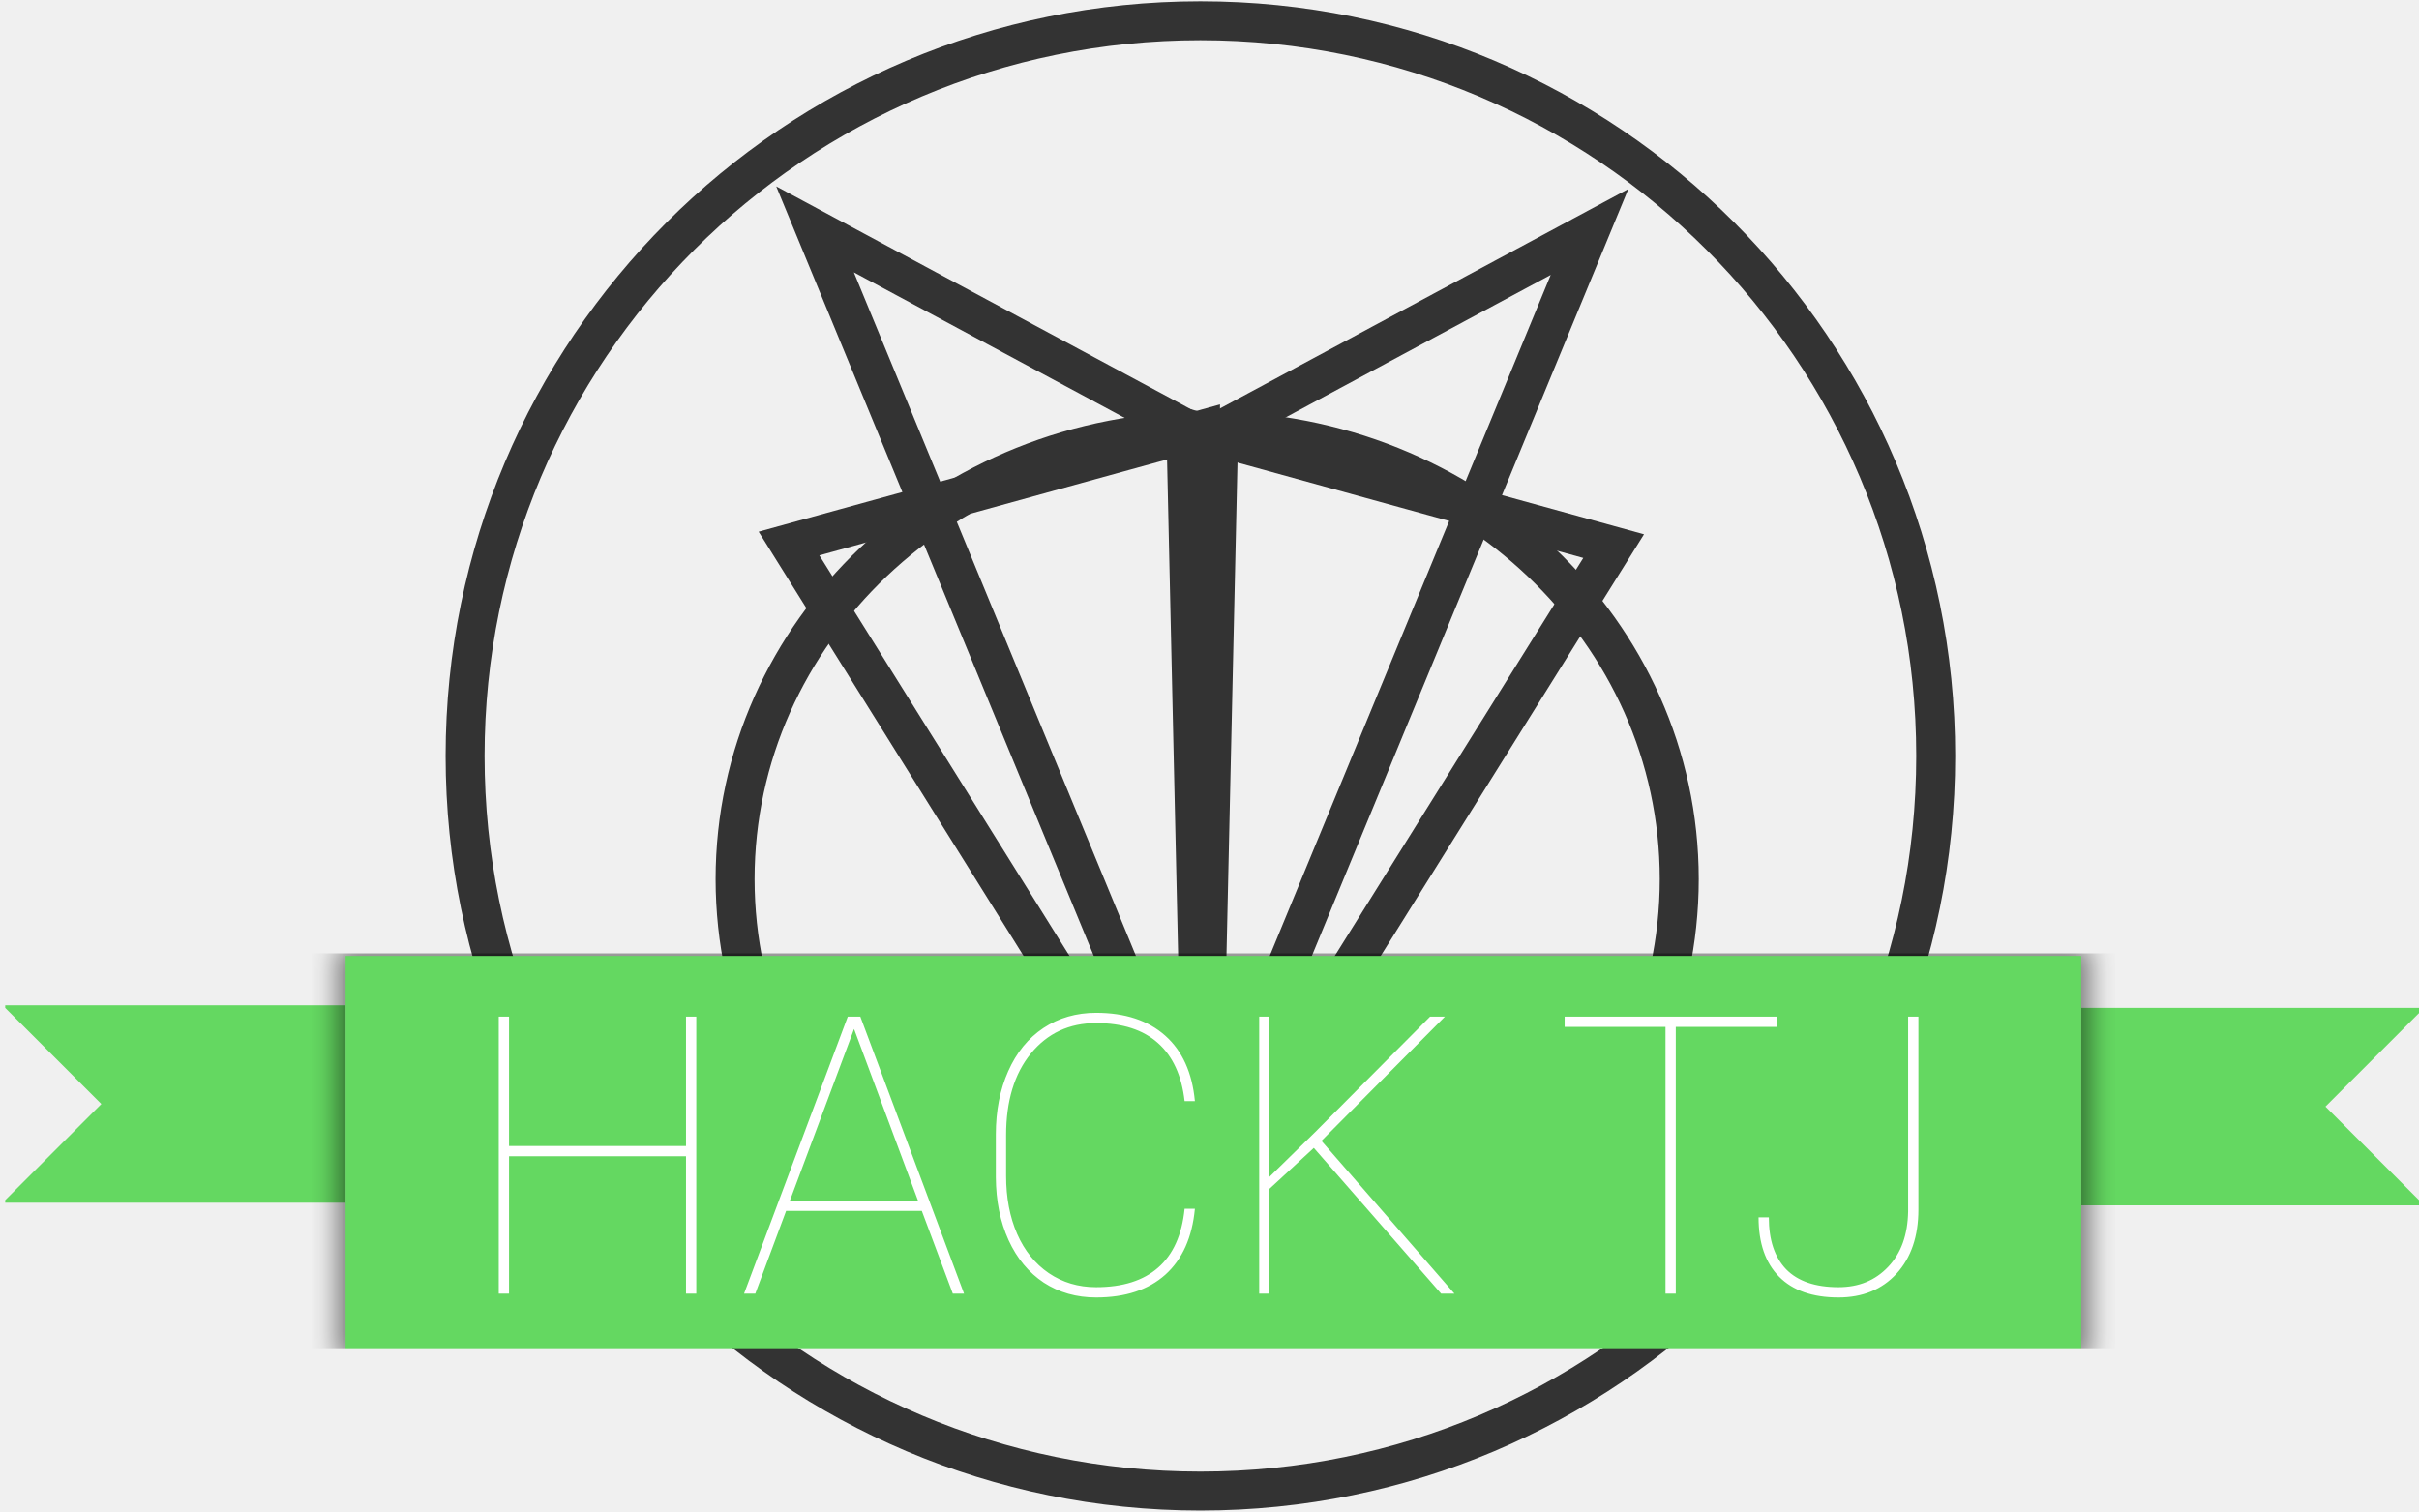
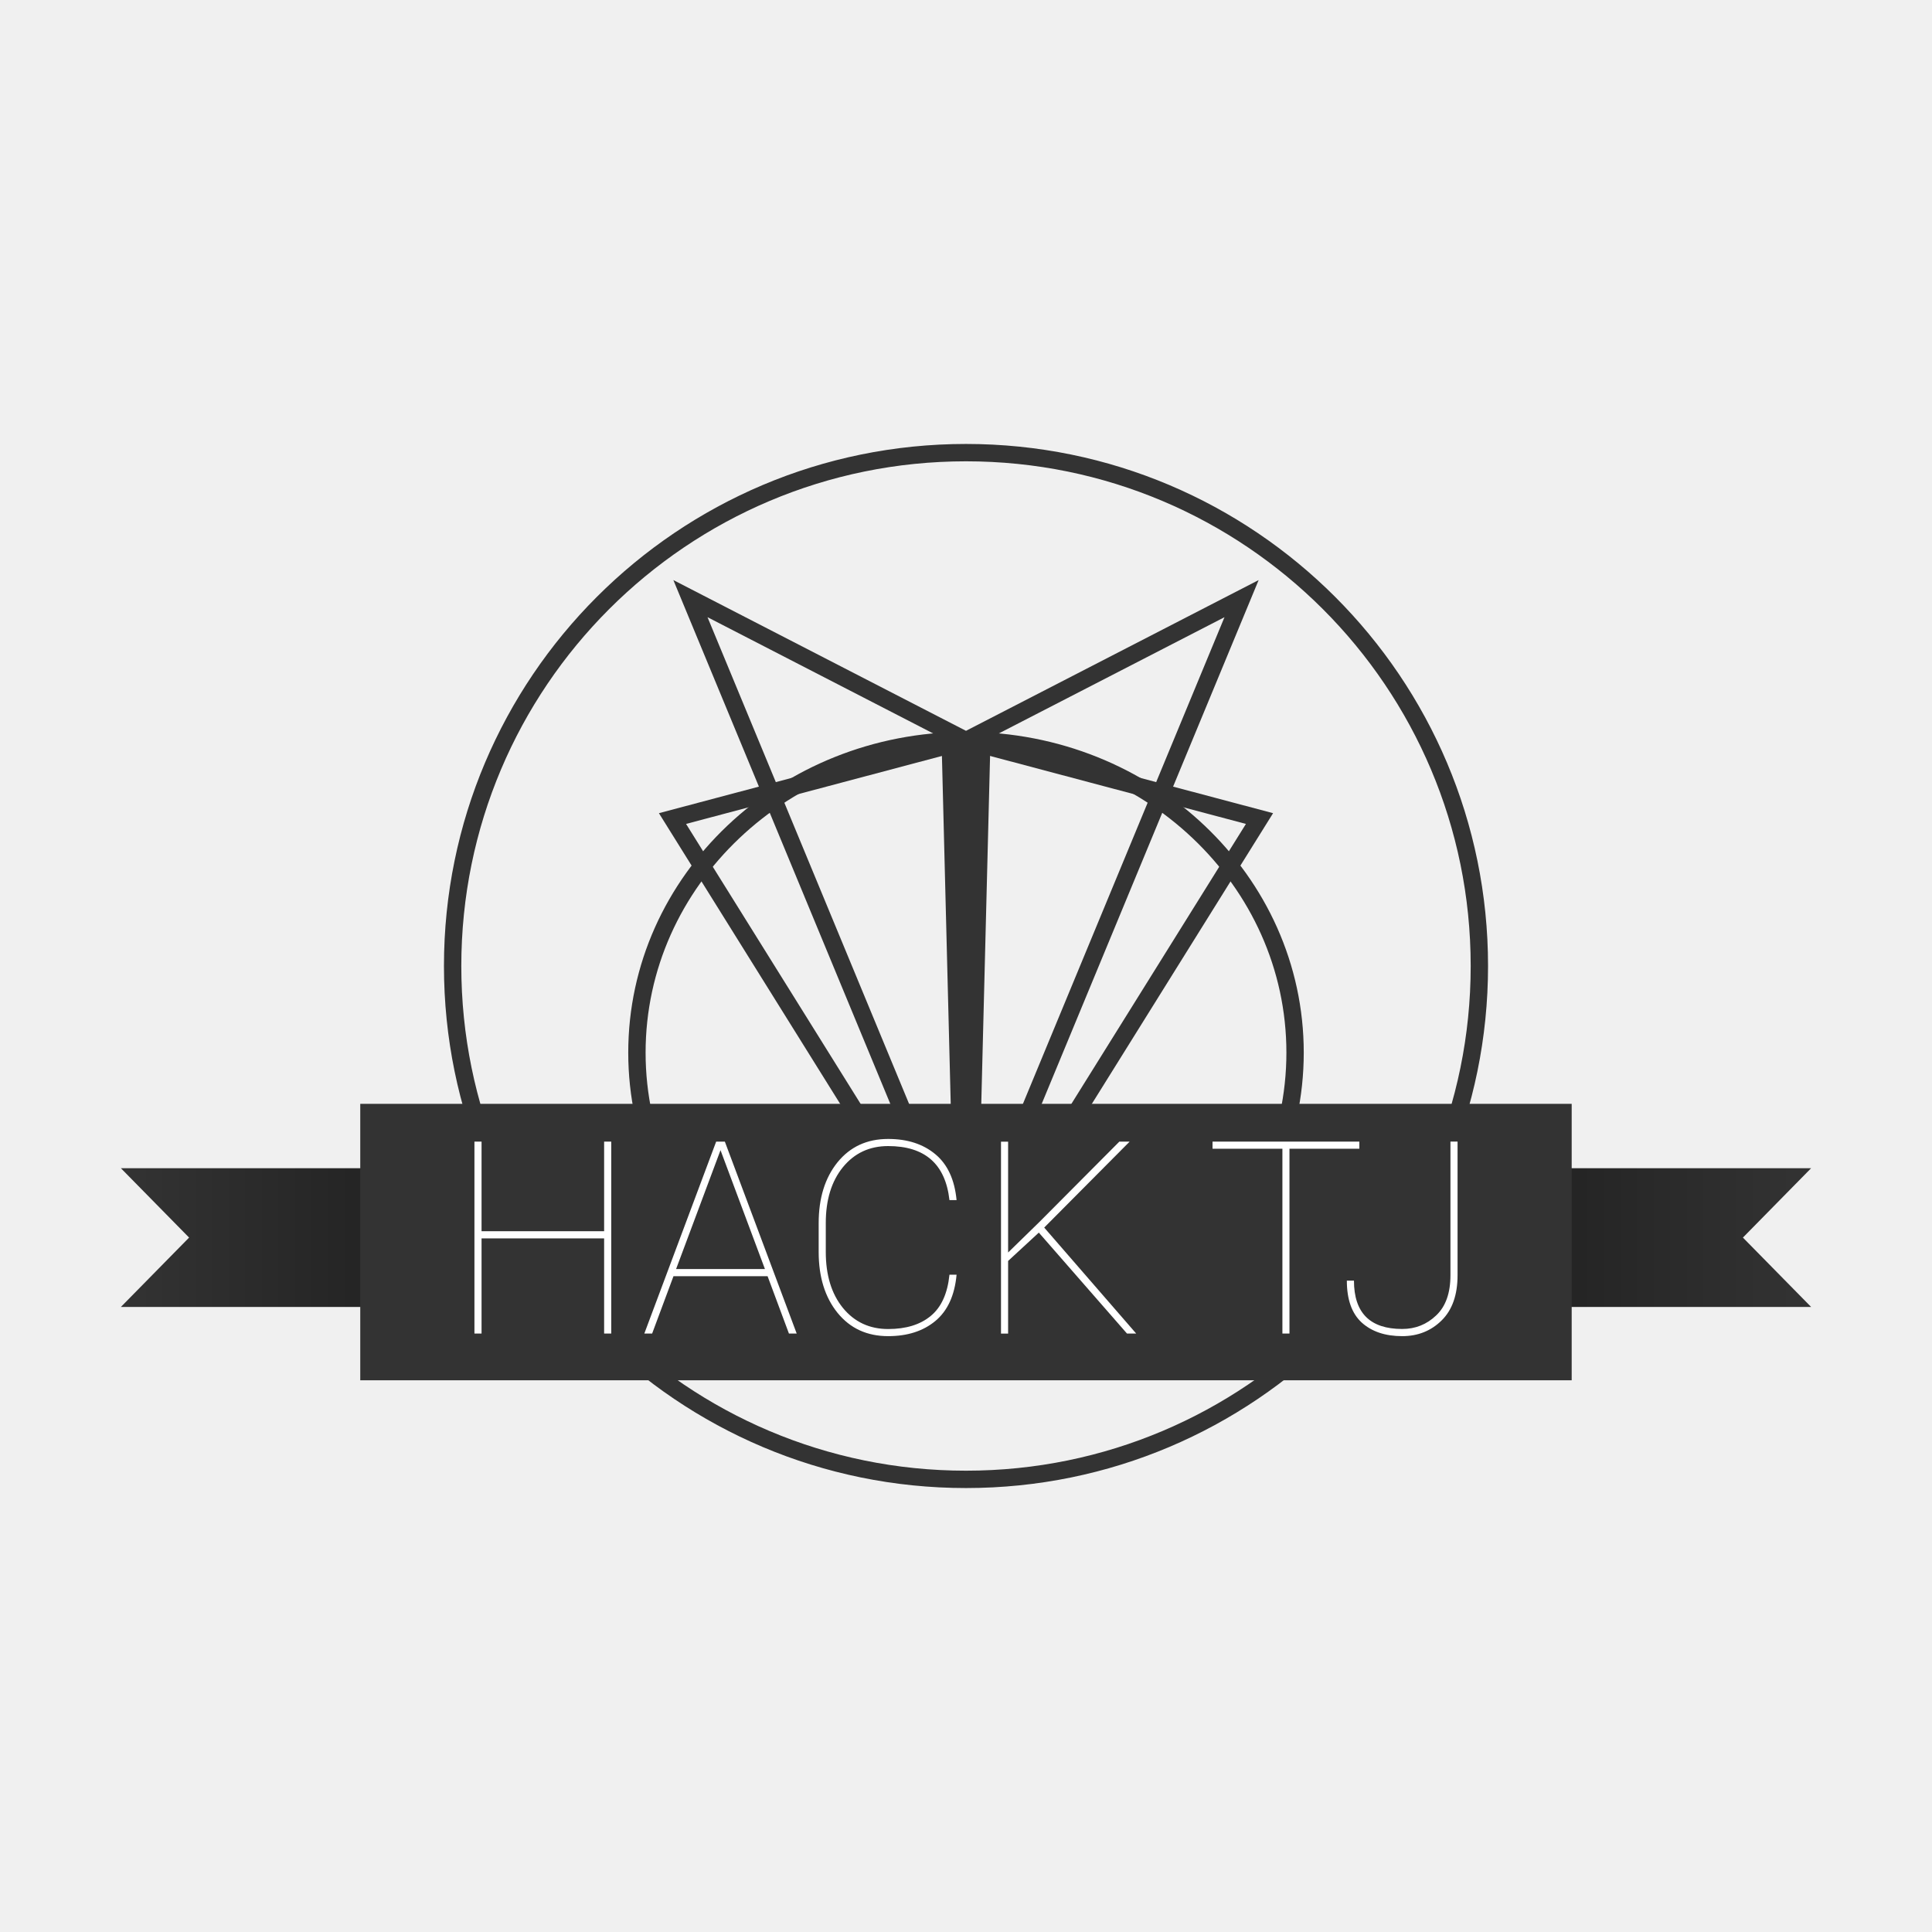
- <svg xmlns="http://www.w3.org/2000/svg" width="931" height="582" viewBox="0 0 931 582" fill="none">
-   <path d="M462.5 459.5V509.5" stroke="#333333" stroke-width="15" stroke-linecap="square" />
-   <ellipse cx="464.602" cy="338.418" rx="181.691" ry="172.582" stroke="#333333" stroke-width="15" />
-   <path fill-rule="evenodd" clip-rule="evenodd" d="M462.758 449.633L456.402 165.012L313.684 88.297L462.758 449.633Z" stroke="#333333" stroke-width="15" />
-   <path fill-rule="evenodd" clip-rule="evenodd" d="M462.043 462.902V165.531L303.66 209.238L462.043 462.902Z" stroke="#333333" stroke-width="15" />
-   <path fill-rule="evenodd" clip-rule="evenodd" d="M462.66 463.902V166.531L621.043 210.238L462.66 463.902Z" stroke="#333333" stroke-width="15" />
-   <path fill-rule="evenodd" clip-rule="evenodd" d="M462.684 450.633L469.039 166.012L611.758 89.297L462.684 450.633Z" stroke="#333333" stroke-width="15" />
-   <circle cx="462" cy="291" r="283" stroke="#333333" stroke-width="15" />
-   <g clip-path="url(#clip0)">
-     <mask id="mask0" mask-type="alpha" maskUnits="userSpaceOnUse" x="1" y="367" width="930" height="152">
-       <path fill-rule="evenodd" clip-rule="evenodd" d="M800 367H132V387H1V388L38 425L1 462V463H132V519H800V463H931V462L894 425L931 388V387H800V367Z" fill="white" />
-     </mask>
-     <g mask="url(#mask0)">
- </g>
-     <g clip-path="url(#clip1)">
-       <path fill-rule="evenodd" clip-rule="evenodd" d="M133 387H2V388L39 425L2 462V463H133V387Z" fill="#64d861" />
-       <path fill-rule="evenodd" clip-rule="evenodd" d="M801 388H932V389L895 426L932 463V464H801V388Z" fill="#64d861" />
-       <g filter="url(#filter0_d)">
-         <rect x="133" y="368" width="668" height="152" fill="#64d861" />
-       </g>
+ <svg xmlns="http://www.w3.org/2000/svg" version="1.1" id="svg8" x="0px" y="0px" viewBox="0 0 3340 3340" style="enable-background:new 0 0 3340 3340;" xml:space="preserve">
+   <style type="text/css" id="style58">
+ 	.st0{fill-rule:evenodd;clip-rule:evenodd;fill:#45C2C5;}
+ 	.st1{fill:none;stroke:#FFFFFF;stroke-width:30;stroke-linecap:square;stroke-miterlimit:15.118;}
+ 	.st2{fill:none;stroke:#FFFFF9;stroke-width:30;stroke-miterlimit:15.118;}
+ 	.st3{fill:none;stroke:#333333;stroke-width:30;stroke-linecap:square;stroke-miterlimit:15.118;}
+ 	.st4{fill:url(#path1277_1_);}
+ 	.st5{fill-rule:evenodd;clip-rule:evenodd;fill:#333333;}
+ 	.st6{fill:#FFFFFF;}
+ </style>
+   <defs id="defs72">
+ 	
+ 		</defs>
+   <g id="layer2" style="display:inline">
+     <rect id="rect978" x="0" class="st0" width="3340" height="3340" y="0" style="fill:none" />
+   </g>
+   <g id="layer3">
+     <ellipse id="path1193" class="st1" cx="1670" cy="1819.8" rx="568.9" ry="539.5" style="&#10;    stroke: #333333;&#10;" />
+     <g id="g1269" style="stroke:#ffffff">
+       <path id="path1198" class="st2" d="M 1670,2185.1 1193.6,1034.9 1670,1280.3 v 0 l -507.4,134.8 507.4,813.8 m 0,-43.8 476.4,-1150.2 -476.4,245.4 v 0 l 507.4,134.8 -507.4,813.8" style="stroke: #333333;" />
+       <path id="path1263" class="st2" d="M 1642.9,1287.5 1670,2359.2 V 1280.3 m 27.1,7.2 -27.1,1071.7 V 1280.3" style="stroke: #333333;" />
    </g>
  </g>
-   <path d="M267.979 498H264.023V445.119H195.908V498H191.953V391.359H195.908V441.164H264.023V391.359H267.979V498ZM354.771 466.14H302.549L290.684 498H286.362L326.279 391.359H331.113L371.03 498H366.709L354.771 466.14ZM304.014 462.185H353.306L328.696 396.12L304.014 462.185ZM459.873 465.334C458.848 476.32 455.063 484.768 448.521 490.676C441.978 496.535 433.091 499.465 421.86 499.465C414.292 499.465 407.578 497.561 401.719 493.752C395.908 489.895 391.392 484.45 388.169 477.419C384.946 470.339 383.311 462.258 383.262 453.176V436.696C383.262 427.614 384.849 419.509 388.022 412.38C391.196 405.202 395.713 399.66 401.572 395.754C407.48 391.848 414.243 389.895 421.86 389.895C432.993 389.895 441.855 392.824 448.447 398.684C455.039 404.543 458.848 412.941 459.873 423.879H455.918C454.795 414.064 451.377 406.618 445.664 401.54C439.951 396.413 432.017 393.85 421.86 393.85C411.509 393.85 403.135 397.756 396.738 405.568C390.391 413.381 387.217 423.854 387.217 436.989V452.663C387.217 461.062 388.633 468.508 391.465 475.002C394.297 481.447 398.35 486.477 403.623 490.09C408.945 493.703 415.024 495.51 421.86 495.51C432.065 495.51 440.024 492.995 445.737 487.966C451.499 482.937 454.893 475.393 455.918 465.334H459.873ZM505.649 441.896L488.584 457.644V498H484.629V391.359H488.584V453.029L506.162 435.817L550.4 391.359H556.113L508.579 439.187L559.775 498H554.648L505.649 441.896ZM683.774 395.314H644.956V498H641.001V395.314H602.183V391.359H683.774V395.314ZM734.385 391.359H738.34V465.627C738.34 475.93 735.532 484.157 729.917 490.31C724.302 496.413 716.855 499.465 707.578 499.465C697.617 499.465 690 496.804 684.727 491.481C679.453 486.159 676.816 478.542 676.816 468.63H680.771C680.771 477.321 682.993 483.986 687.437 488.625C691.929 493.215 698.643 495.51 707.578 495.51C715.391 495.51 721.763 492.897 726.694 487.673C731.675 482.448 734.238 475.344 734.385 466.359V391.359Z" fill="white" />
-   <defs>
-     <filter id="filter0_d" x="120" y="355" width="694" height="178" filterUnits="userSpaceOnUse" color-interpolation-filters="sRGB">
-       <feFlood flood-opacity="0" result="BackgroundImageFix" />
-       <feColorMatrix in="SourceAlpha" type="matrix" values="0 0 0 0 0 0 0 0 0 0 0 0 0 0 0 0 0 0 127 0" />
-       <feMorphology radius="3" operator="dilate" in="SourceAlpha" result="effect1_dropShadow" />
-       <feOffset />
-       <feGaussianBlur stdDeviation="5" />
-       <feColorMatrix type="matrix" values="0 0 0 0 0 0 0 0 0 0 0 0 0 0 0 0 0 0 0.5 0" />
-       <feBlend mode="normal" in2="BackgroundImageFix" result="effect1_dropShadow" />
-       <feBlend mode="normal" in="SourceGraphic" in2="effect1_dropShadow" result="shape" />
-     </filter>
-     <clipPath id="clip0">
-       <rect width="930" height="152" fill="white" transform="translate(1 367)" />
-     </clipPath>
-     <clipPath id="clip1">
-       <rect width="930" height="152" fill="white" transform="translate(2 367)" />
-     </clipPath>
-   </defs>
+   <g id="layer4">
+     <circle id="path1196" class="st3" cx="1670" cy="1670" r="887.5" />
+   </g>
+   <g id="layer6">
+     <linearGradient id="path1277_1_" gradientUnits="userSpaceOnUse" x1="208.965" y1="2139.471" x2="3131.035" y2="2139.471">
+       <stop offset="0" style="stop-color:#333333" id="stop84" />
+       <stop offset="0.5" style="stop-color:#000000" id="stop86" />
+       <stop offset="1" style="stop-color:#333333" id="stop88" />
+     </linearGradient>
+     <path id="path1277" class="st4" d="   M2486.2,2019.6H3131l-117.9,119.9h-527V2019.6z M2486.2,2259.4H3131l-117.9-119.9h-527V2259.4z M853.8,2019.6H209l117.9,119.9h527   V2019.6z M853.8,2259.4H209l117.9-119.9h527V2259.4z" />
+   </g>
+   <g id="layer5">
+     <path id="rect1274" class="st5" d="M622.8,1908.3h2094.3v477.9H622.8L622.8,1908.3z" />
+   </g>
+   <g id="layer7">
+     <g id="text1772">
+       <path id="path1644" class="st6" d="M1044.4,2305.4v-164.5H832.5v164.5h-12.3v-331.8h12.3v154.9    h211.9v-154.9h12.3v331.8H1044.4z" />
+       <path id="path1646" class="st6" d="M1113.9,2305.4l124.2-331.8h15l124.2,331.8h-13.4l-36.9-99.1    h-162.7l-36.9,99.1H1113.9z M1168.8,2193.9h153.6l-76.8-205.5L1168.8,2193.9z" />
+       <path id="path1648" class="st6" d="M1641.4,2203.7h12.3c-3.3,35.9-15.6,62.5-36.7,80    c-21.1,17.5-48.3,26.2-81.6,26.2c-36.5,0-65.6-13.4-87.5-40.3c-21.7-26.9-32.6-62-32.6-105.3v-49.7c0-43.3,10.9-78.4,32.6-105.3    c21.9-26.9,51-40.3,87.5-40.3c33.3,0,60.5,8.8,81.6,26.4c21.1,17.5,33.3,43.9,36.7,79.3h-12.3c-7-62.3-42.3-93.4-106-93.4    c-32.2,0-58.3,12.2-78.2,36.5c-19.7,24.3-29.6,56.4-29.6,96.4v50.1c0,40.3,9.9,72.5,29.6,96.8c19.9,24.3,46,36.5,78.2,36.5    c30.8,0,55.4-7.5,73.6-22.6C1627.3,2260,1638.1,2236.2,1641.4,2203.7L1641.4,2203.7z" />
+       <path id="path1650" class="st6" d="M1948.3,2305.4l-152.4-174.5l-53.1,49v125.6h-12.3v-331.8    h12.3v191.6l54.2-52.9l138.1-138.8h17.8l-147.7,148.6l159,183.2L1948.3,2305.4z" />
+       <path id="path1652" class="st6" d="M2096.2,1985.9v-12.3h253.8v12.3h-120.8v319.5H2217v-319.5    H2096.2z" />
+       <path id="path1654" class="st6" d="M2507.5,2204.6v-231.1h12.3v231.1c0,34-9.2,60.1-27.6,78.2    c-18.4,18.1-41.1,27.1-68.1,27.1c-29.3,0-52.6-7.8-70-23.5c-17.2-15.8-25.7-40-25.7-72.5h12.3c0,55.8,27.8,83.6,83.4,83.6    c22.8,0,42.4-7.8,58.8-23.5C2499.3,2258.5,2507.5,2235.3,2507.5,2204.6L2507.5,2204.6z" />
+     </g>
+   </g>
</svg>
